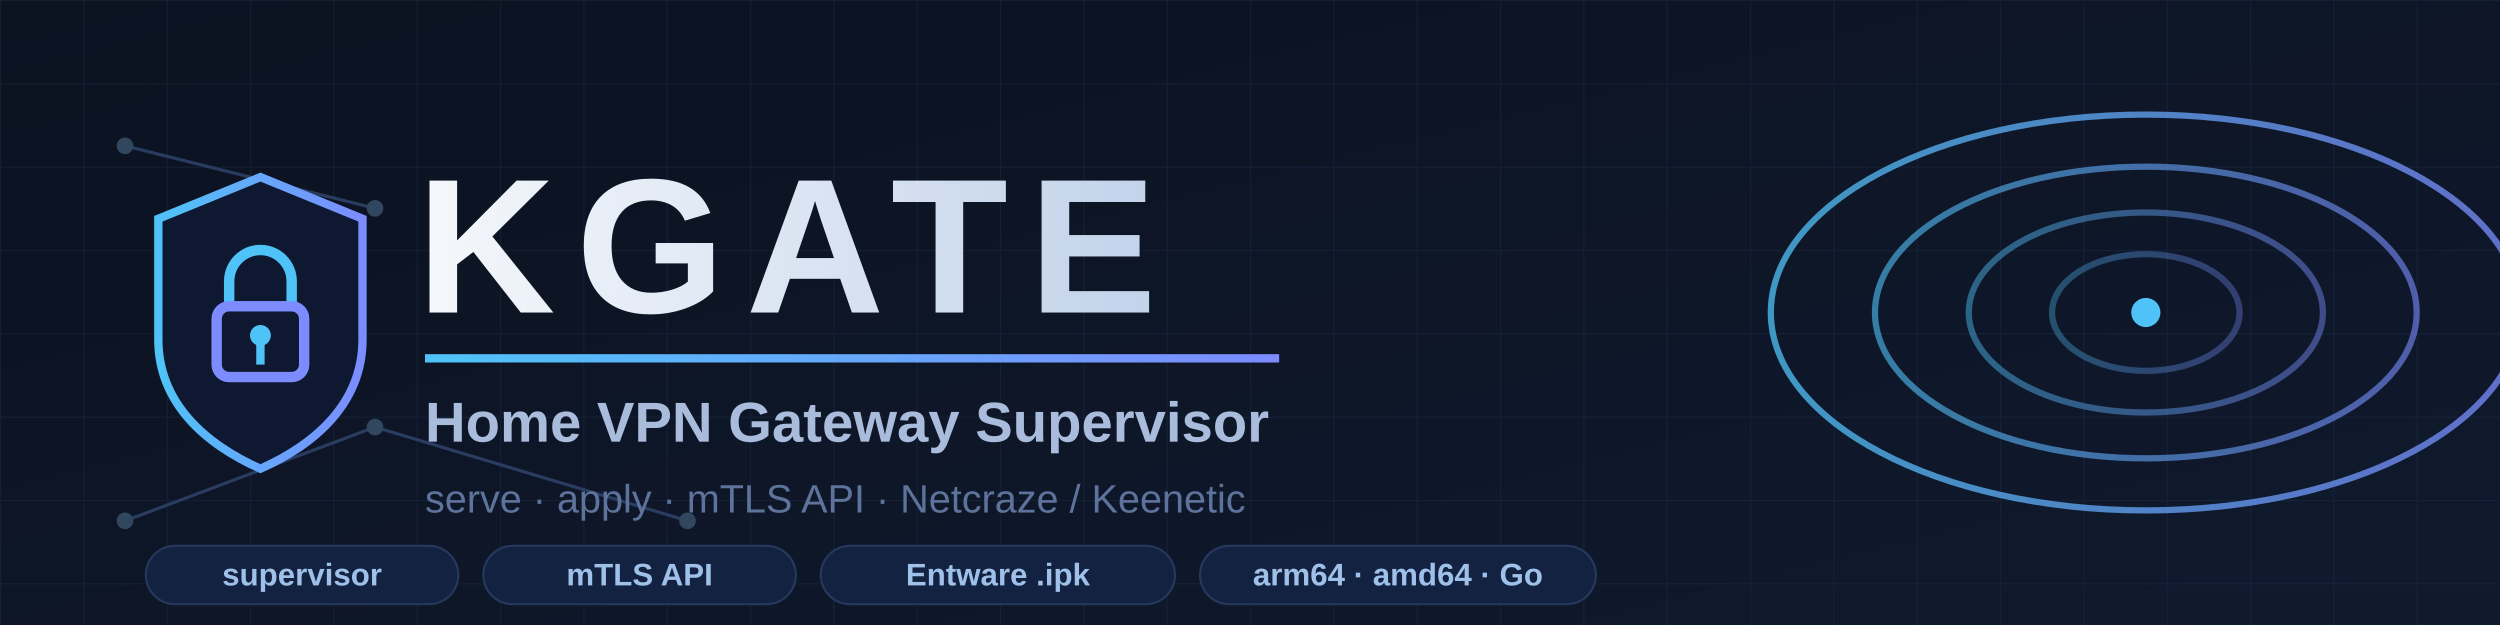
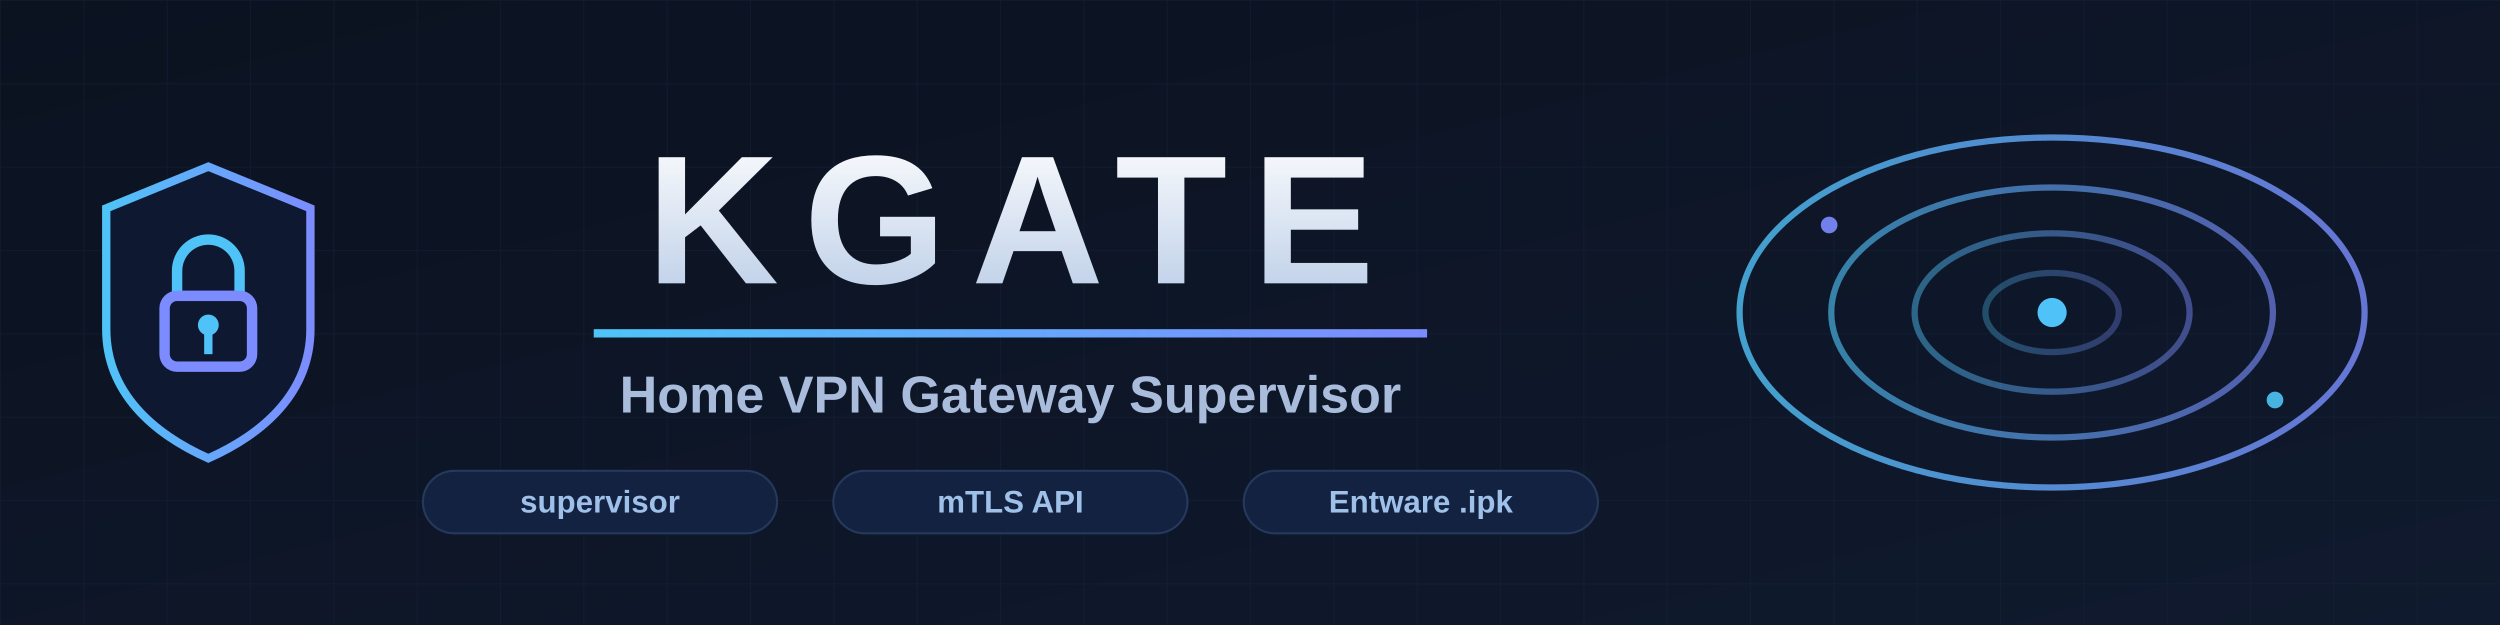
<svg xmlns="http://www.w3.org/2000/svg" width="1200" height="300" viewBox="0 0 1200 300" role="img" aria-label="KGATE — Home VPN Gateway Supervisor">
  <defs>
    <linearGradient id="bg" x1="0" y1="0" x2="1" y2="1">
      <stop offset="0" stop-color="#0b1220" />
      <stop offset="1" stop-color="#101a2e" />
    </linearGradient>
    <linearGradient id="accent" x1="0" y1="0" x2="1" y2="0">
      <stop offset="0" stop-color="#4fc3f7" />
      <stop offset="1" stop-color="#7c8cff" />
    </linearGradient>
-     <linearGradient id="title" x1="0" y1="0" x2="1" y2="0">
+     <linearGradient id="title" x1="0" y1="0" x2="0" y2="1">
      <stop offset="0" stop-color="#f4f7fb" />
      <stop offset="1" stop-color="#c3d3ea" />
    </linearGradient>
    <pattern id="grid" width="40" height="40" patternUnits="userSpaceOnUse">
-       <path d="M40 0H0V40" fill="none" stroke="#1b2a45" stroke-width="1" />
+       <path d="M40 0H0V40" fill="none" stroke="#16233c" stroke-width="1" />
    </pattern>
  </defs>
  <rect width="1200" height="300" fill="url(#bg)" />
-   <rect width="1200" height="300" fill="url(#grid)" opacity="0.5" />
-   <g fill="none" stroke="url(#accent)" stroke-width="3" opacity="0.75">
-     <ellipse cx="1030" cy="150" rx="180" ry="95" />
-     <ellipse cx="1030" cy="150" rx="130" ry="70" opacity="0.8" />
-     <ellipse cx="1030" cy="150" rx="85" ry="48" opacity="0.6" />
-     <ellipse cx="1030" cy="150" rx="45" ry="28" opacity="0.45" />
+   <rect width="1200" height="300" fill="url(#grid)" opacity="0.45" />
+   <g fill="none" stroke="url(#accent)">
+     <ellipse cx="985" cy="150" rx="150" ry="84" stroke-width="3" opacity="0.80" />
+     <ellipse cx="985" cy="150" rx="106" ry="60" stroke-width="3" opacity="0.62" />
+     <ellipse cx="985" cy="150" rx="66" ry="38" stroke-width="3" opacity="0.46" />
+     <ellipse cx="985" cy="150" rx="32" ry="19" stroke-width="3" opacity="0.32" />
  </g>
-   <circle cx="1030" cy="150" r="7" fill="#4fc3f7" />
-   <g stroke="#2a3c60" stroke-width="1.5">
-     <line x1="60" y1="250" x2="180" y2="205" />
-     <line x1="180" y1="205" x2="330" y2="250" />
-     <line x1="60" y1="70" x2="180" y2="100" />
-   </g>
-   <g fill="#31465f">
-     <circle cx="60" cy="250" r="4" />
-     <circle cx="180" cy="205" r="4" />
-     <circle cx="330" cy="250" r="4" />
-     <circle cx="60" cy="70" r="4" />
-     <circle cx="180" cy="100" r="4" />
-   </g>
-   <g transform="translate(70,85)">
+   <circle cx="985" cy="150" r="7" fill="#4fc3f7" />
+   <circle cx="878" cy="108" r="4" fill="#7c8cff" opacity="0.9" />
+   <circle cx="1092" cy="192" r="4" fill="#4fc3f7" opacity="0.9" />
+   <g transform="translate(45,80)">
    <path d="M55 0 L104 20 V78 C104 108 82 128 55 140 C28 128 6 108 6 78 V20 Z" fill="#0e1830" stroke="url(#accent)" stroke-width="4" />
    <path d="M40 62 v-12 a15 15 0 0 1 30 0 v12" fill="none" stroke="#4fc3f7" stroke-width="5" />
    <rect x="34" y="62" width="42" height="34" rx="6" fill="none" stroke="#7c8cff" stroke-width="5" />
    <circle cx="55" cy="76" r="5" fill="#4fc3f7" />
    <line x1="55" y1="80" x2="55" y2="90" stroke="#4fc3f7" stroke-width="4" />
  </g>
-   <text x="200" y="150" font-family="'Segoe UI', 'Helvetica Neue', Arial, sans-serif" font-size="92" font-weight="800" letter-spacing="10" fill="url(#title)">KGATE</text>
-   <rect x="204" y="170" width="410" height="4" fill="url(#accent)" />
-   <text x="204" y="212" font-family="'Segoe UI', Arial, sans-serif" font-size="27" font-weight="600" fill="#a9bcdc">Home VPN Gateway Supervisor</text>
-   <text x="204" y="246" font-family="'Segoe UI', Arial, sans-serif" font-size="19" fill="#5d739c">serve · apply · mTLS API · Netcraze / Keenetic</text>
+   <text x="485" y="136" text-anchor="middle" font-family="'Segoe UI', 'Helvetica Neue', Arial, sans-serif" font-size="88" font-weight="800" letter-spacing="12" fill="url(#title)">KGATE</text>
+   <rect x="285" y="158" width="400" height="4" fill="url(#accent)" />
+   <text x="485" y="198" text-anchor="middle" font-family="'Segoe UI', 'Helvetica Neue', Arial, sans-serif" font-size="25" font-weight="600" fill="#a9bcdc">Home VPN Gateway Supervisor</text>
  <g font-family="'Segoe UI', Arial, sans-serif" font-size="15" font-weight="600">
-     <g transform="translate(70,262)">
-       <rect width="150" height="28" rx="14" fill="#122240" stroke="#26395c" />
-       <text x="75" y="19" text-anchor="middle" fill="#9fc0e8">supervisor</text>
+     <g transform="translate(203,226)">
+       <rect width="170" height="30" rx="15" fill="#122240" stroke="#26395c" />
+       <text x="85" y="20" text-anchor="middle" fill="#9fc0e8">supervisor</text>
    </g>
-     <g transform="translate(232,262)">
-       <rect width="150" height="28" rx="14" fill="#122240" stroke="#26395c" />
-       <text x="75" y="19" text-anchor="middle" fill="#9fc0e8">mTLS API</text>
+     <g transform="translate(400,226)">
+       <rect width="170" height="30" rx="15" fill="#122240" stroke="#26395c" />
+       <text x="85" y="20" text-anchor="middle" fill="#9fc0e8">mTLS API</text>
    </g>
-     <g transform="translate(394,262)">
-       <rect width="170" height="28" rx="14" fill="#122240" stroke="#26395c" />
-       <text x="85" y="19" text-anchor="middle" fill="#9fc0e8">Entware .ipk</text>
-     </g>
-     <g transform="translate(576,262)">
-       <rect width="190" height="28" rx="14" fill="#122240" stroke="#26395c" />
-       <text x="95" y="19" text-anchor="middle" fill="#9fc0e8">arm64 · amd64 · Go</text>
+     <g transform="translate(597,226)">
+       <rect width="170" height="30" rx="15" fill="#122240" stroke="#26395c" />
+       <text x="85" y="20" text-anchor="middle" fill="#9fc0e8">Entware .ipk</text>
    </g>
  </g>
</svg>
